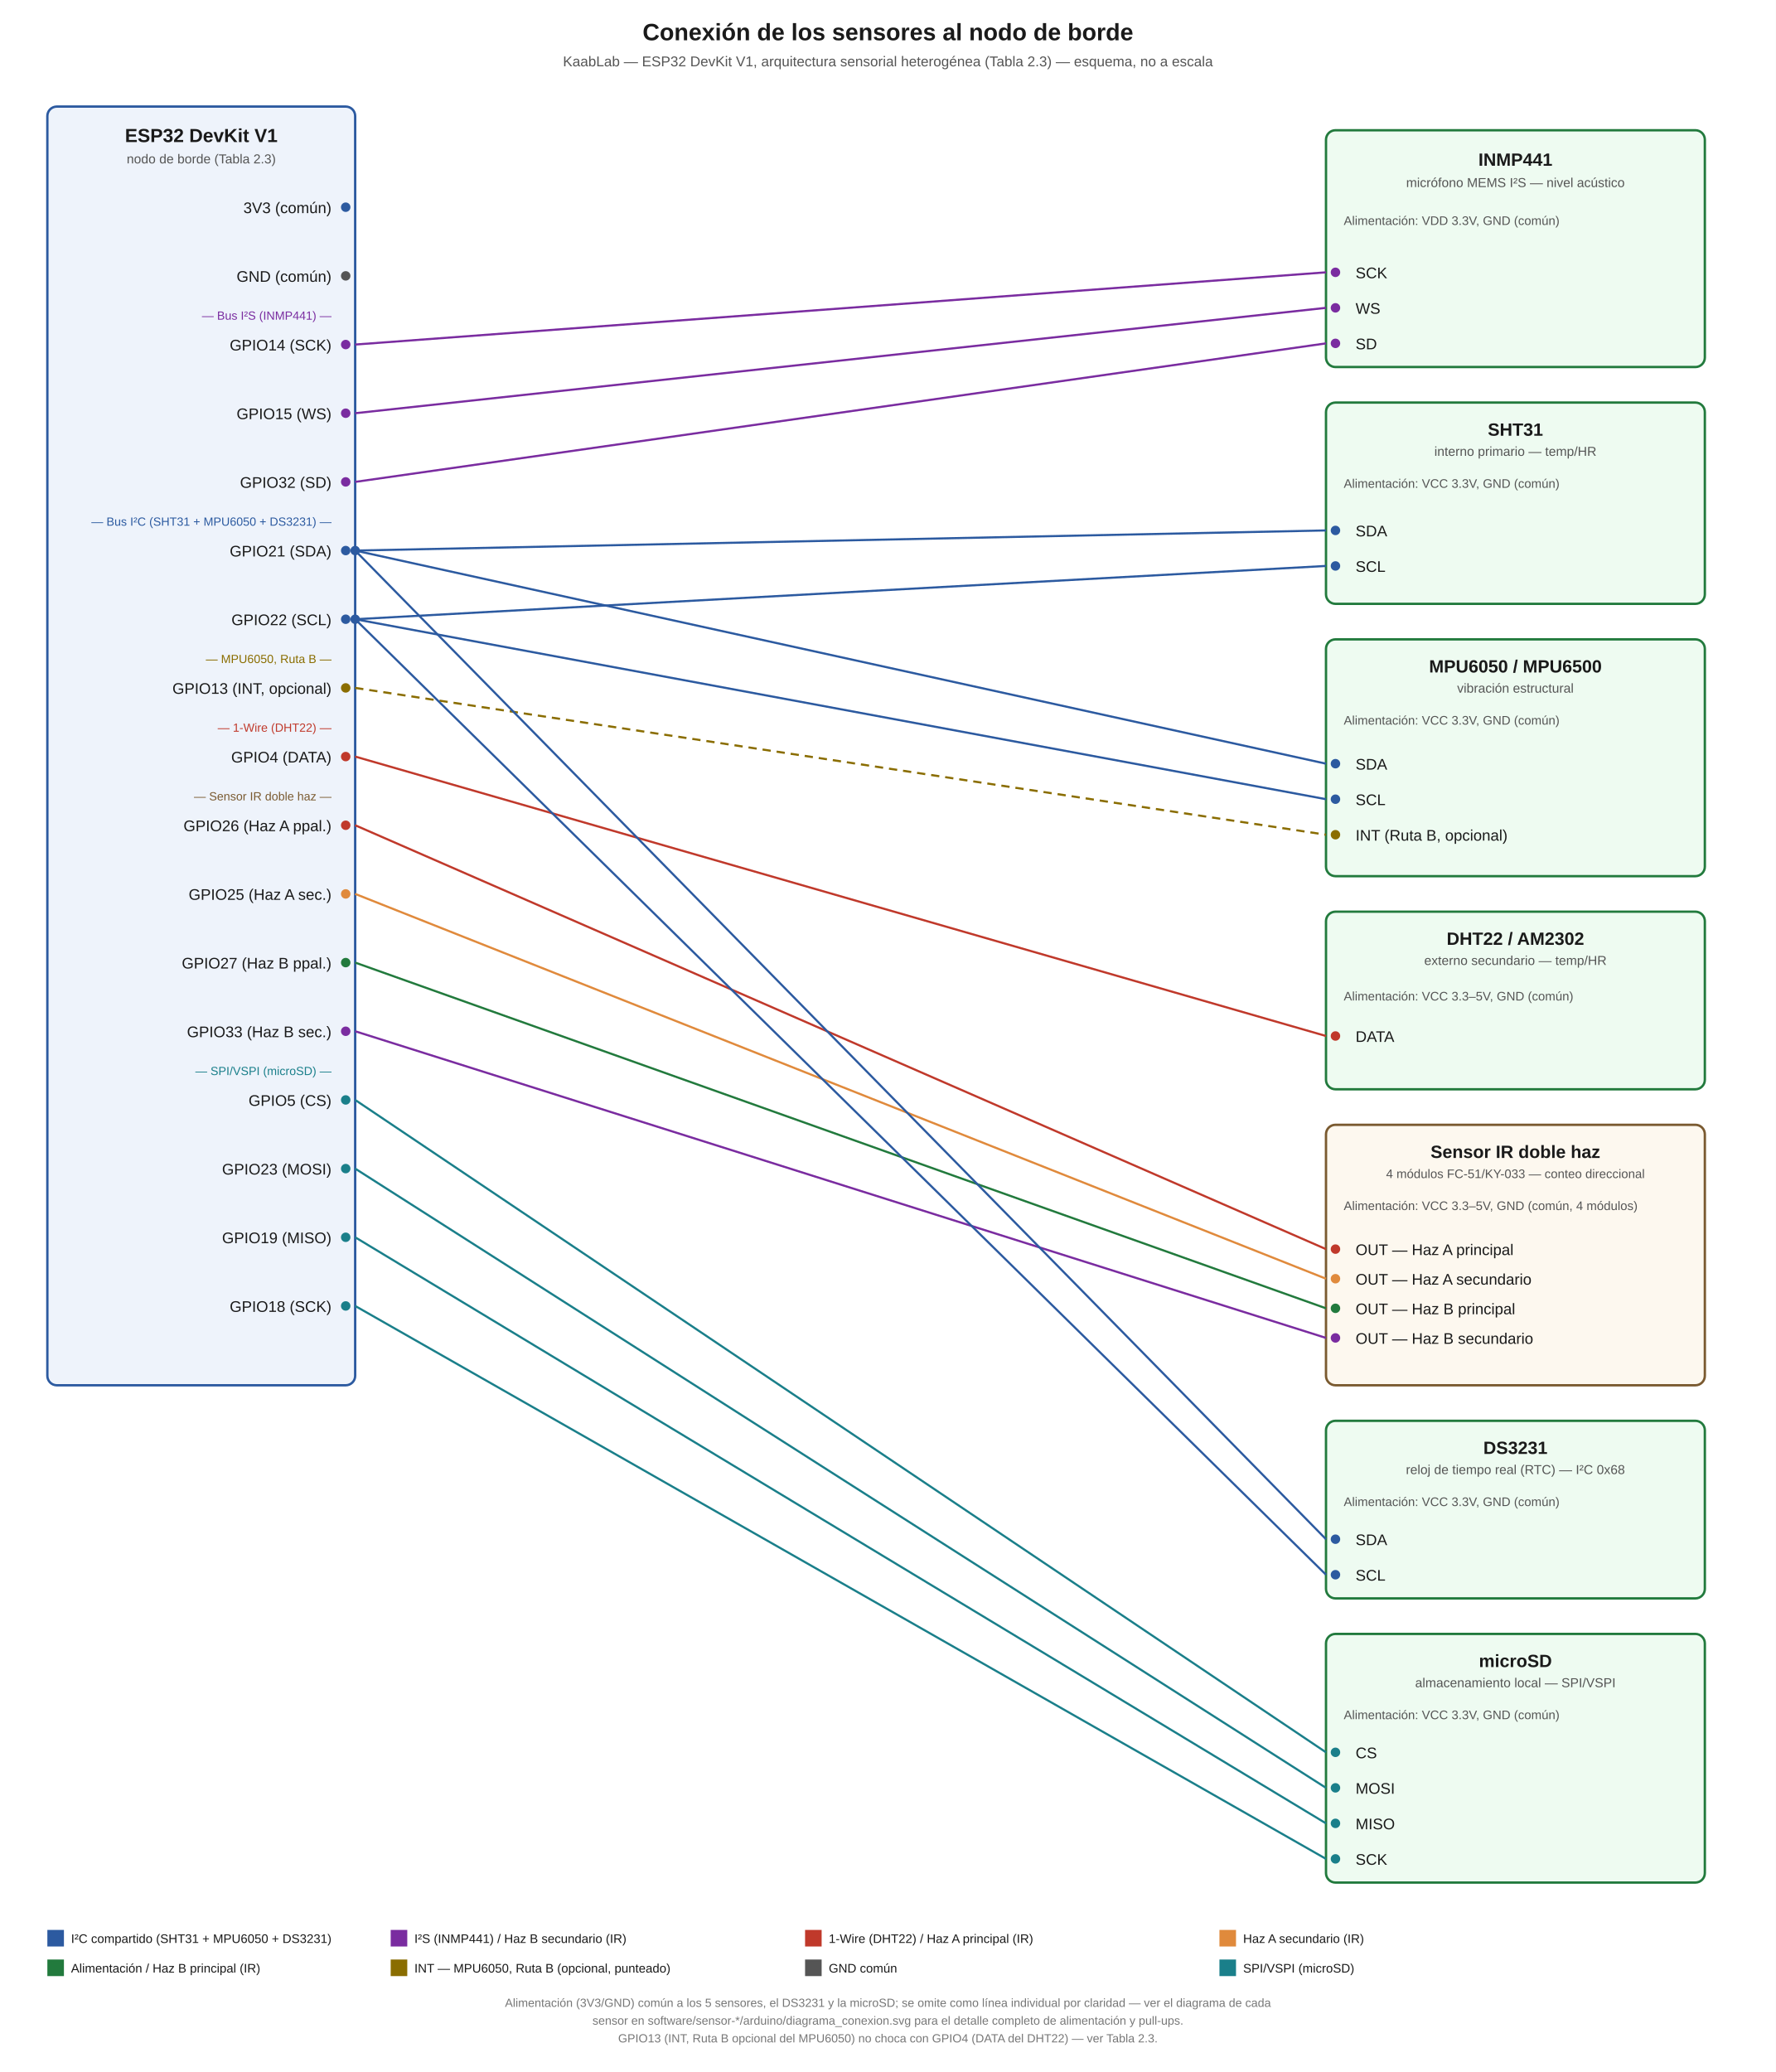
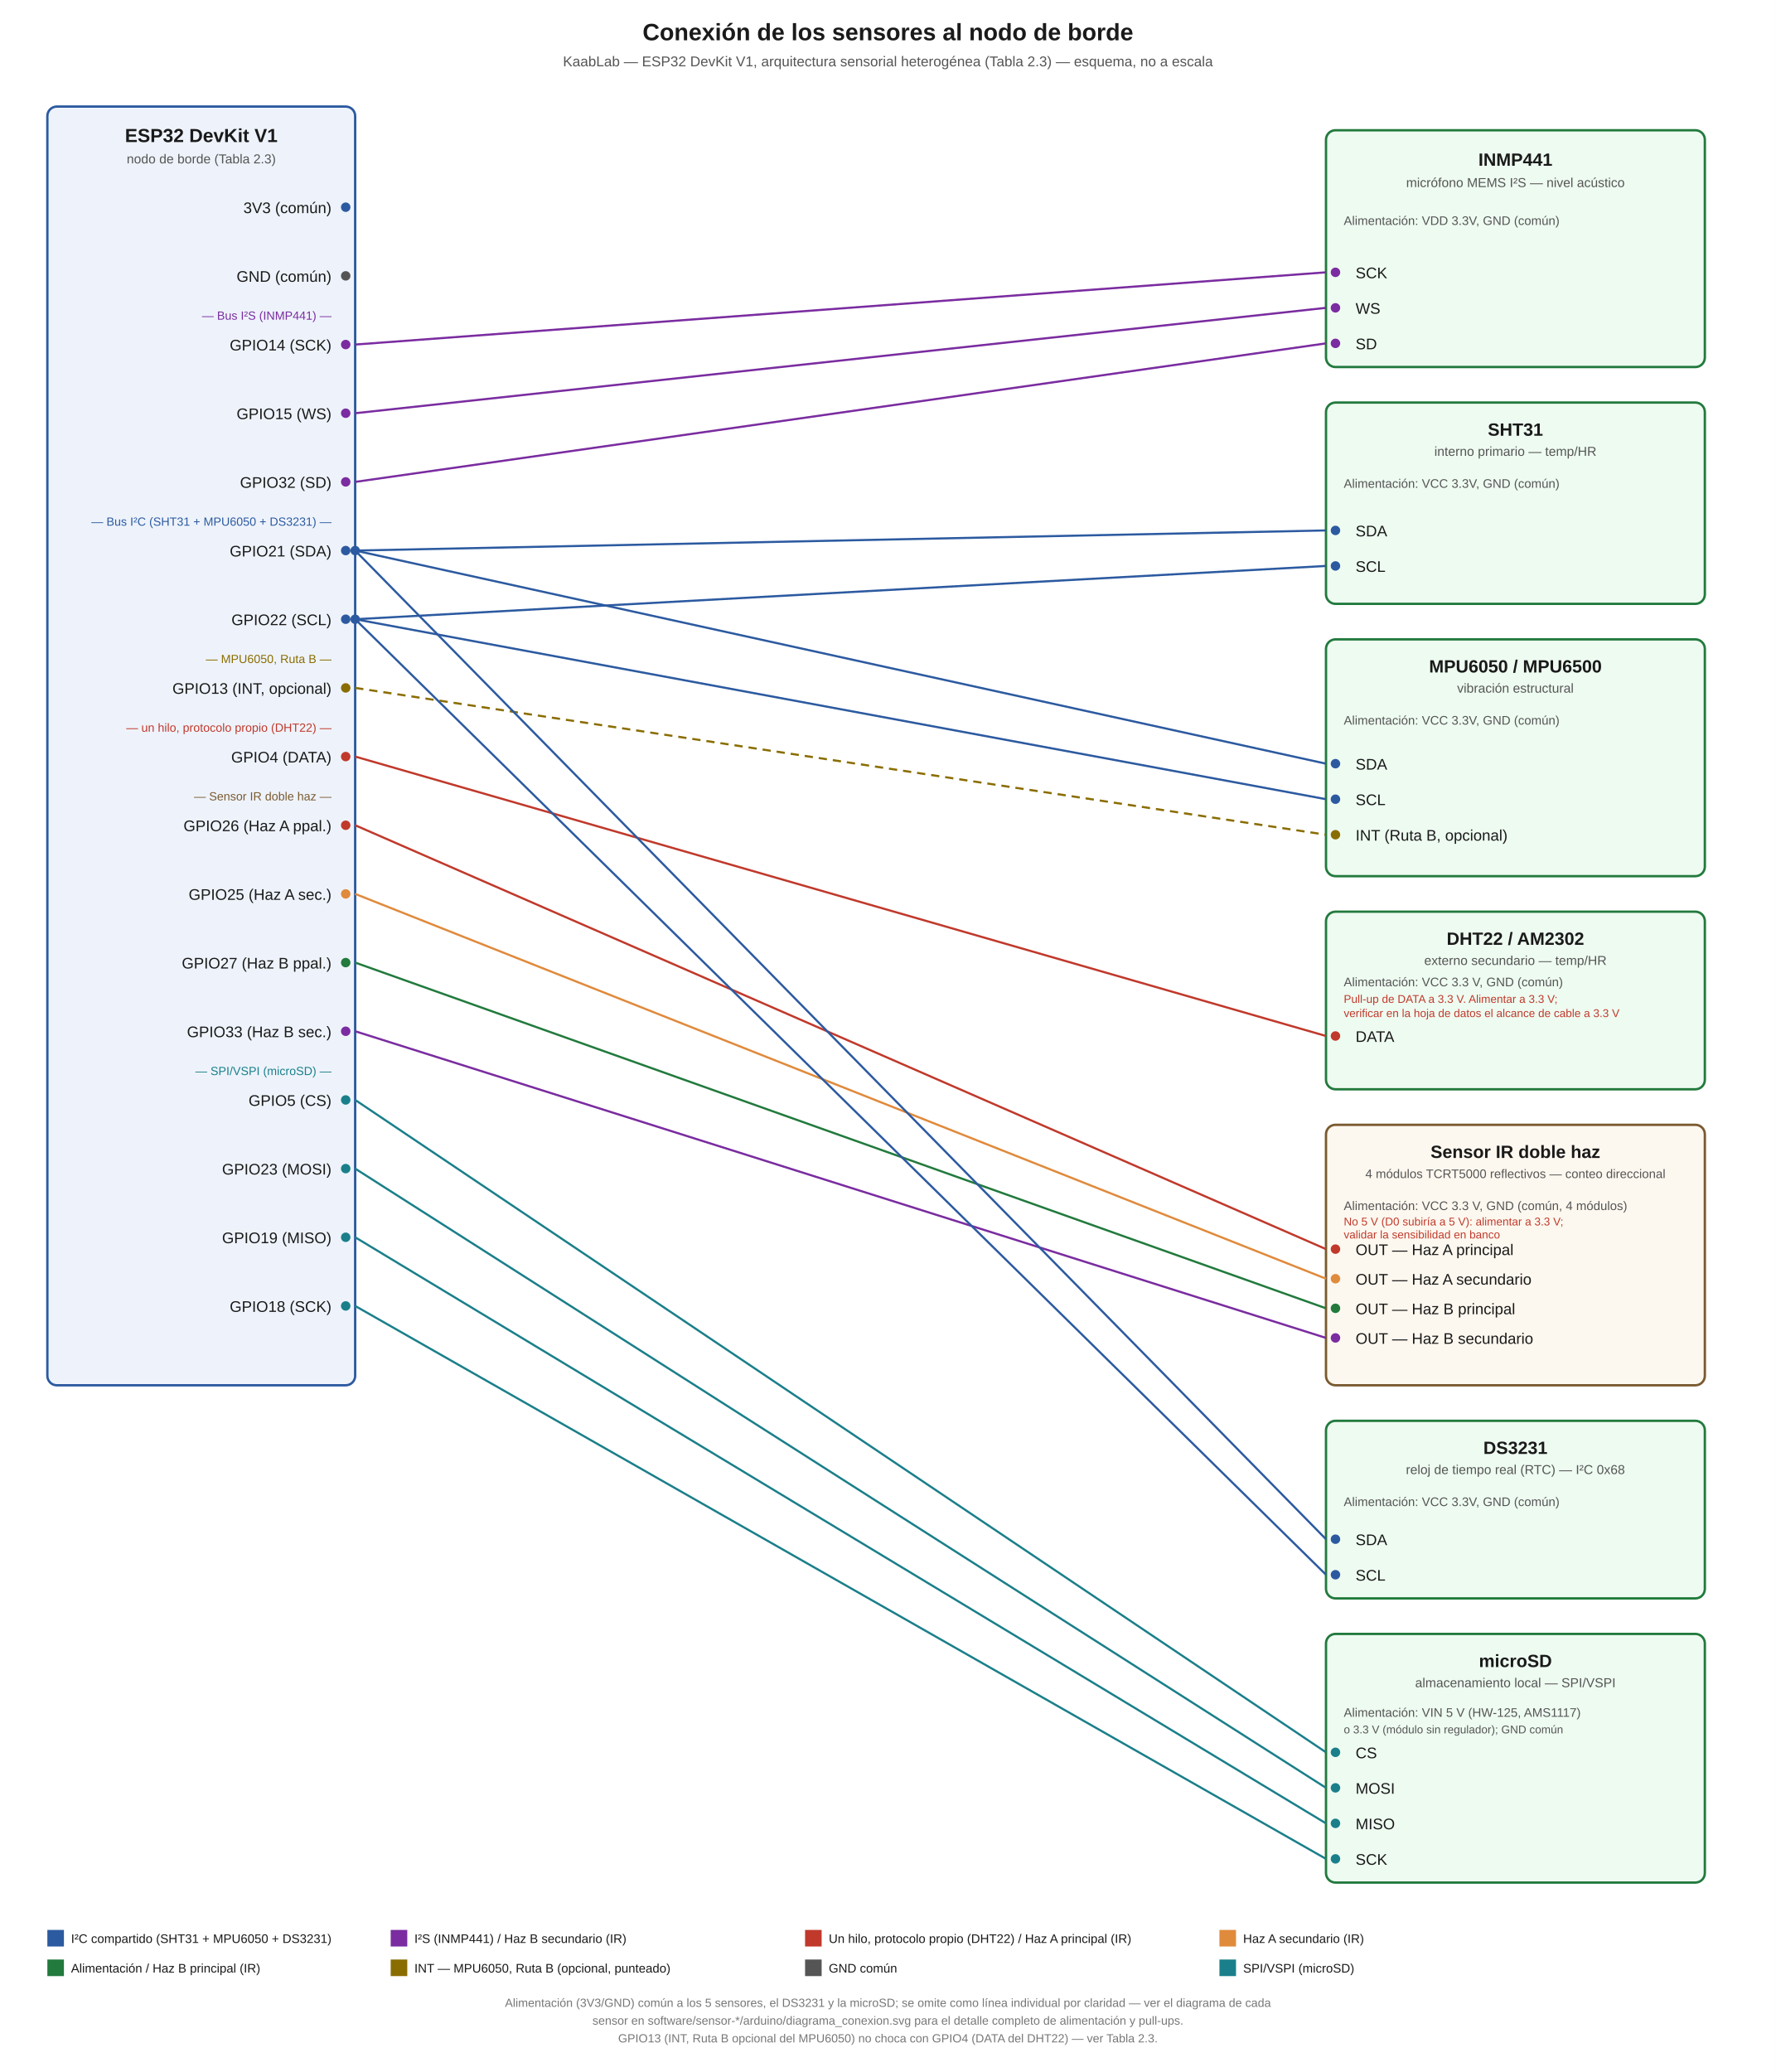
<svg xmlns="http://www.w3.org/2000/svg" viewBox="0 0 1500 1750" width="1500" height="1750" font-family="Segoe UI, Arial, sans-serif">
  <rect x="0" y="0" width="1500" height="1750" fill="#ffffff" />
  <text x="750" y="34" text-anchor="middle" font-size="20" font-weight="bold" fill="#1a1a1a">
    Conexión de los sensores al nodo de borde
  </text>
  <text x="750" y="56" text-anchor="middle" font-size="12" fill="#555555">
    KaabLab — ESP32 DevKit V1, arquitectura sensorial heterogénea (Tabla 2.3) — esquema, no a escala
  </text>
  <rect x="40" y="90" width="260" height="1080" rx="8" fill="#eef3fb" stroke="#2c5aa0" stroke-width="2" />
  <text x="170" y="120" text-anchor="middle" font-size="16" font-weight="bold" fill="#1a1a1a">ESP32 DevKit V1</text>
  <text x="170" y="138" text-anchor="middle" font-size="11" fill="#555555">nodo de borde (Tabla 2.3)</text>
  <circle cx="292" cy="175" r="4" fill="#2c5aa0" />
  <text x="280" y="180" text-anchor="end" font-size="13" fill="#1a1a1a">3V3 (común)</text>
  <circle cx="292" cy="233" r="4" fill="#555555" />
  <text x="280" y="238" text-anchor="end" font-size="13" fill="#1a1a1a">GND (común)</text>
  <text x="280" y="270" text-anchor="end" font-size="10" fill="#7a2ca0">— Bus I²S (INMP441) —</text>
  <circle cx="292" cy="291" r="4" fill="#7a2ca0" />
  <text x="280" y="296" text-anchor="end" font-size="13" fill="#1a1a1a">GPIO14 (SCK)</text>
  <circle cx="292" cy="349" r="4" fill="#7a2ca0" />
  <text x="280" y="354" text-anchor="end" font-size="13" fill="#1a1a1a">GPIO15 (WS)</text>
  <circle cx="292" cy="407" r="4" fill="#7a2ca0" />
  <text x="280" y="412" text-anchor="end" font-size="13" fill="#1a1a1a">GPIO32 (SD)</text>
  <text x="280" y="444" text-anchor="end" font-size="10" fill="#2c5aa0">— Bus I²C (SHT31 + MPU6050 + DS3231) —</text>
  <circle cx="292" cy="465" r="4" fill="#2c5aa0" />
  <text x="280" y="470" text-anchor="end" font-size="13" fill="#1a1a1a">GPIO21 (SDA)</text>
  <circle cx="292" cy="523" r="4" fill="#2c5aa0" />
  <text x="280" y="528" text-anchor="end" font-size="13" fill="#1a1a1a">GPIO22 (SCL)</text>
  <text x="280" y="560" text-anchor="end" font-size="10" fill="#8a6d00">— MPU6050, Ruta B —</text>
  <circle cx="292" cy="581" r="4" fill="#8a6d00" />
  <text x="280" y="586" text-anchor="end" font-size="13" fill="#1a1a1a">GPIO13 (INT, opcional)</text>
-   <text x="280" y="618" text-anchor="end" font-size="10" fill="#c0392b">— 1-Wire (DHT22) —</text>
+   <text x="280" y="618" text-anchor="end" font-size="10" fill="#c0392b">— un hilo, protocolo propio (DHT22) —</text>
  <circle cx="292" cy="639" r="4" fill="#c0392b" />
  <text x="280" y="644" text-anchor="end" font-size="13" fill="#1a1a1a">GPIO4 (DATA)</text>
  <text x="280" y="676" text-anchor="end" font-size="10" fill="#7a5a30">— Sensor IR doble haz —</text>
  <circle cx="292" cy="697" r="4" fill="#c0392b" />
  <text x="280" y="702" text-anchor="end" font-size="13" fill="#1a1a1a">GPIO26 (Haz A ppal.)</text>
  <circle cx="292" cy="755" r="4" fill="#e08a3c" />
  <text x="280" y="760" text-anchor="end" font-size="13" fill="#1a1a1a">GPIO25 (Haz A sec.)</text>
  <circle cx="292" cy="813" r="4" fill="#227a3d" />
  <text x="280" y="818" text-anchor="end" font-size="13" fill="#1a1a1a">GPIO27 (Haz B ppal.)</text>
  <circle cx="292" cy="871" r="4" fill="#7a2ca0" />
  <text x="280" y="876" text-anchor="end" font-size="13" fill="#1a1a1a">GPIO33 (Haz B sec.)</text>
  <text x="280" y="908" text-anchor="end" font-size="10" fill="#1a7f8a">— SPI/VSPI (microSD) —</text>
  <circle cx="292" cy="929" r="4" fill="#1a7f8a" />
  <text x="280" y="934" text-anchor="end" font-size="13" fill="#1a1a1a">GPIO5 (CS)</text>
  <circle cx="292" cy="987" r="4" fill="#1a7f8a" />
  <text x="280" y="992" text-anchor="end" font-size="13" fill="#1a1a1a">GPIO23 (MOSI)</text>
  <circle cx="292" cy="1045" r="4" fill="#1a7f8a" />
  <text x="280" y="1050" text-anchor="end" font-size="13" fill="#1a1a1a">GPIO19 (MISO)</text>
  <circle cx="292" cy="1103" r="4" fill="#1a7f8a" />
  <text x="280" y="1108" text-anchor="end" font-size="13" fill="#1a1a1a">GPIO18 (SCK)</text>
  <rect x="1120" y="110" width="320" height="200" rx="8" fill="#eefbf1" stroke="#227a3d" stroke-width="2" />
  <text x="1280" y="140" text-anchor="middle" font-size="15" font-weight="bold" fill="#1a1a1a">INMP441</text>
  <text x="1280" y="158" text-anchor="middle" font-size="11" fill="#555555">micrófono MEMS I²S — nivel acústico</text>
  <text x="1135" y="190" font-size="10.5" fill="#555555">Alimentación: VDD 3.3V, GND (común)</text>
  <circle cx="1128" cy="230" r="4" fill="#7a2ca0" />
  <text x="1145" y="235" font-size="13" fill="#1a1a1a">SCK</text>
  <circle cx="1128" cy="260" r="4" fill="#7a2ca0" />
  <text x="1145" y="265" font-size="13" fill="#1a1a1a">WS</text>
  <circle cx="1128" cy="290" r="4" fill="#7a2ca0" />
  <text x="1145" y="295" font-size="13" fill="#1a1a1a">SD</text>
  <rect x="1120" y="340" width="320" height="170" rx="8" fill="#eefbf1" stroke="#227a3d" stroke-width="2" />
  <text x="1280" y="368" text-anchor="middle" font-size="15" font-weight="bold" fill="#1a1a1a">SHT31</text>
  <text x="1280" y="385" text-anchor="middle" font-size="11" fill="#555555">interno primario — temp/HR</text>
  <text x="1135" y="412" font-size="10.5" fill="#555555">Alimentación: VCC 3.3V, GND (común)</text>
  <circle cx="1128" cy="448" r="4" fill="#2c5aa0" />
  <text x="1145" y="453" font-size="13" fill="#1a1a1a">SDA</text>
  <circle cx="1128" cy="478" r="4" fill="#2c5aa0" />
  <text x="1145" y="483" font-size="13" fill="#1a1a1a">SCL</text>
  <rect x="1120" y="540" width="320" height="200" rx="8" fill="#eefbf1" stroke="#227a3d" stroke-width="2" />
  <text x="1280" y="568" text-anchor="middle" font-size="15" font-weight="bold" fill="#1a1a1a">MPU6050 / MPU6500</text>
  <text x="1280" y="585" text-anchor="middle" font-size="11" fill="#555555">vibración estructural</text>
  <text x="1135" y="612" font-size="10.5" fill="#555555">Alimentación: VCC 3.3V, GND (común)</text>
  <circle cx="1128" cy="645" r="4" fill="#2c5aa0" />
  <text x="1145" y="650" font-size="13" fill="#1a1a1a">SDA</text>
  <circle cx="1128" cy="675" r="4" fill="#2c5aa0" />
  <text x="1145" y="680" font-size="13" fill="#1a1a1a">SCL</text>
  <circle cx="1128" cy="705" r="4" fill="#8a6d00" />
  <text x="1145" y="710" font-size="13" fill="#1a1a1a">INT (Ruta B, opcional)</text>
  <rect x="1120" y="770" width="320" height="150" rx="8" fill="#eefbf1" stroke="#227a3d" stroke-width="2" />
  <text x="1280" y="798" text-anchor="middle" font-size="15" font-weight="bold" fill="#1a1a1a">DHT22 / AM2302</text>
  <text x="1280" y="815" text-anchor="middle" font-size="11" fill="#555555">externo secundario — temp/HR</text>
-   <text x="1135" y="845" font-size="10.5" fill="#555555">Alimentación: VCC 3.3–5V, GND (común)</text>
+   <text x="1135" y="833" font-size="10.5" fill="#555555">Alimentación: VCC 3.3 V, GND (común)</text>
+   <text x="1135" y="847" font-size="9.5" fill="#c0392b">Pull-up de DATA a 3.3 V. Alimentar a 3.3 V;</text>
+   <text x="1135" y="859" font-size="9.5" fill="#c0392b">verificar en la hoja de datos el alcance de cable a 3.3 V</text>
  <circle cx="1128" cy="875" r="4" fill="#c0392b" />
  <text x="1145" y="880" font-size="13" fill="#1a1a1a">DATA</text>
  <rect x="1120" y="950" width="320" height="220" rx="8" fill="#fdf8ef" stroke="#7a5a30" stroke-width="2" />
  <text x="1280" y="978" text-anchor="middle" font-size="15" font-weight="bold" fill="#1a1a1a">Sensor IR doble haz</text>
-   <text x="1280" y="995" text-anchor="middle" font-size="10.5" fill="#555555">4 módulos FC-51/KY-033 — conteo direccional</text>
-   <text x="1135" y="1022" font-size="10.5" fill="#555555">Alimentación: VCC 3.3–5V, GND (común, 4 módulos)</text>
+   <text x="1280" y="995" text-anchor="middle" font-size="10.5" fill="#555555">4 módulos TCRT5000 reflectivos — conteo direccional</text>
+   <text x="1135" y="1022" font-size="10.5" fill="#555555">Alimentación: VCC 3.3 V, GND (común, 4 módulos)</text>
+   <text x="1135" y="1035" font-size="9.5" fill="#c0392b">No 5 V (D0 subiría a 5 V): alimentar a 3.3 V;</text>
+   <text x="1135" y="1046" font-size="9.5" fill="#c0392b">validar la sensibilidad en banco</text>
  <circle cx="1128" cy="1055" r="4" fill="#c0392b" />
  <text x="1145" y="1060" font-size="13" fill="#1a1a1a">OUT — Haz A principal</text>
  <circle cx="1128" cy="1080" r="4" fill="#e08a3c" />
  <text x="1145" y="1085" font-size="13" fill="#1a1a1a">OUT — Haz A secundario</text>
  <circle cx="1128" cy="1105" r="4" fill="#227a3d" />
  <text x="1145" y="1110" font-size="13" fill="#1a1a1a">OUT — Haz B principal</text>
  <circle cx="1128" cy="1130" r="4" fill="#7a2ca0" />
  <text x="1145" y="1135" font-size="13" fill="#1a1a1a">OUT — Haz B secundario</text>
  <rect x="1120" y="1200" width="320" height="150" rx="8" fill="#eefbf1" stroke="#227a3d" stroke-width="2" />
  <text x="1280" y="1228" text-anchor="middle" font-size="15" font-weight="bold" fill="#1a1a1a">DS3231</text>
  <text x="1280" y="1245" text-anchor="middle" font-size="11" fill="#555555">reloj de tiempo real (RTC) — I²C 0x68</text>
  <text x="1135" y="1272" font-size="10.5" fill="#555555">Alimentación: VCC 3.3V, GND (común)</text>
  <circle cx="1128" cy="1300" r="4" fill="#2c5aa0" />
  <text x="1145" y="1305" font-size="13" fill="#1a1a1a">SDA</text>
  <circle cx="1128" cy="1330" r="4" fill="#2c5aa0" />
  <text x="1145" y="1335" font-size="13" fill="#1a1a1a">SCL</text>
  <rect x="1120" y="1380" width="320" height="210" rx="8" fill="#eefbf1" stroke="#227a3d" stroke-width="2" />
  <text x="1280" y="1408" text-anchor="middle" font-size="15" font-weight="bold" fill="#1a1a1a">microSD</text>
  <text x="1280" y="1425" text-anchor="middle" font-size="11" fill="#555555">almacenamiento local — SPI/VSPI</text>
-   <text x="1135" y="1452" font-size="10.5" fill="#555555">Alimentación: VCC 3.3V, GND (común)</text>
+   <text x="1135" y="1450" font-size="10.5" fill="#555555">Alimentación: VIN 5 V (HW-125, AMS1117)</text>
+   <text x="1135" y="1464" font-size="9.5" fill="#555555">o 3.3 V (módulo sin regulador); GND común</text>
  <circle cx="1128" cy="1480" r="4" fill="#1a7f8a" />
  <text x="1145" y="1485" font-size="13" fill="#1a1a1a">CS</text>
  <circle cx="1128" cy="1510" r="4" fill="#1a7f8a" />
  <text x="1145" y="1515" font-size="13" fill="#1a1a1a">MOSI</text>
  <circle cx="1128" cy="1540" r="4" fill="#1a7f8a" />
  <text x="1145" y="1545" font-size="13" fill="#1a1a1a">MISO</text>
  <circle cx="1128" cy="1570" r="4" fill="#1a7f8a" />
  <text x="1145" y="1575" font-size="13" fill="#1a1a1a">SCK</text>
  <line x1="300" y1="291" x2="1120" y2="230" stroke="#7a2ca0" stroke-width="1.8" />
  <line x1="300" y1="349" x2="1120" y2="260" stroke="#7a2ca0" stroke-width="1.8" />
  <line x1="300" y1="407" x2="1120" y2="290" stroke="#7a2ca0" stroke-width="1.8" />
  <line x1="300" y1="465" x2="1120" y2="448" stroke="#2c5aa0" stroke-width="1.8" />
  <line x1="300" y1="523" x2="1120" y2="478" stroke="#2c5aa0" stroke-width="1.8" />
  <line x1="300" y1="465" x2="1120" y2="645" stroke="#2c5aa0" stroke-width="1.8" />
  <line x1="300" y1="523" x2="1120" y2="675" stroke="#2c5aa0" stroke-width="1.8" />
  <line x1="300" y1="581" x2="1120" y2="705" stroke="#8a6d00" stroke-width="1.8" stroke-dasharray="7,5" />
  <line x1="300" y1="639" x2="1120" y2="875" stroke="#c0392b" stroke-width="1.8" />
  <line x1="300" y1="697" x2="1120" y2="1055" stroke="#c0392b" stroke-width="1.8" />
  <line x1="300" y1="755" x2="1120" y2="1080" stroke="#e08a3c" stroke-width="1.8" />
  <line x1="300" y1="813" x2="1120" y2="1105" stroke="#227a3d" stroke-width="1.8" />
  <line x1="300" y1="871" x2="1120" y2="1130" stroke="#7a2ca0" stroke-width="1.8" />
  <line x1="300" y1="465" x2="1120" y2="1300" stroke="#2c5aa0" stroke-width="1.8" />
  <line x1="300" y1="523" x2="1120" y2="1330" stroke="#2c5aa0" stroke-width="1.8" />
  <line x1="300" y1="929" x2="1120" y2="1480" stroke="#1a7f8a" stroke-width="1.8" />
  <line x1="300" y1="987" x2="1120" y2="1510" stroke="#1a7f8a" stroke-width="1.8" />
  <line x1="300" y1="1045" x2="1120" y2="1540" stroke="#1a7f8a" stroke-width="1.8" />
  <line x1="300" y1="1103" x2="1120" y2="1570" stroke="#1a7f8a" stroke-width="1.8" />
  <circle cx="300" cy="465" r="4" fill="#2c5aa0" />
  <circle cx="300" cy="523" r="4" fill="#2c5aa0" />
  <rect x="40" y="1630" width="14" height="14" fill="#2c5aa0" />
  <text x="60" y="1641" font-size="10.5" fill="#1a1a1a">I²C compartido (SHT31 + MPU6050 + DS3231)</text>
  <rect x="330" y="1630" width="14" height="14" fill="#7a2ca0" />
  <text x="350" y="1641" font-size="10.5" fill="#1a1a1a">I²S (INMP441) / Haz B secundario (IR)</text>
  <rect x="680" y="1630" width="14" height="14" fill="#c0392b" />
-   <text x="700" y="1641" font-size="10.5" fill="#1a1a1a">1-Wire (DHT22) / Haz A principal (IR)</text>
+   <text x="700" y="1641" font-size="10.5" fill="#1a1a1a">Un hilo, protocolo propio (DHT22) / Haz A principal (IR)</text>
  <rect x="1030" y="1630" width="14" height="14" fill="#e08a3c" />
  <text x="1050" y="1641" font-size="10.5" fill="#1a1a1a">Haz A secundario (IR)</text>
  <rect x="40" y="1655" width="14" height="14" fill="#227a3d" />
  <text x="60" y="1666" font-size="10.5" fill="#1a1a1a">Alimentación / Haz B principal (IR)</text>
  <rect x="330" y="1655" width="14" height="14" fill="#8a6d00" />
  <text x="350" y="1666" font-size="10.5" fill="#1a1a1a">INT — MPU6050, Ruta B (opcional, punteado)</text>
  <rect x="680" y="1655" width="14" height="14" fill="#555555" />
  <text x="700" y="1666" font-size="10.5" fill="#1a1a1a">GND común</text>
  <rect x="1030" y="1655" width="14" height="14" fill="#1a7f8a" />
  <text x="1050" y="1666" font-size="10.5" fill="#1a1a1a">SPI/VSPI (microSD)</text>
  <text x="750" y="1695" text-anchor="middle" font-size="10" fill="#777777">
    Alimentación (3V3/GND) común a los 5 sensores, el DS3231 y la microSD; se omite como línea individual por claridad — ver el diagrama de cada
  </text>
  <text x="750" y="1710" text-anchor="middle" font-size="10" fill="#777777">
    sensor en software/sensor-*/arduino/diagrama_conexion.svg para el detalle completo de alimentación y pull-ups.
  </text>
  <text x="750" y="1725" text-anchor="middle" font-size="10" fill="#777777">
    GPIO13 (INT, Ruta B opcional del MPU6050) no choca con GPIO4 (DATA del DHT22) — ver Tabla 2.3.
  </text>
</svg>
